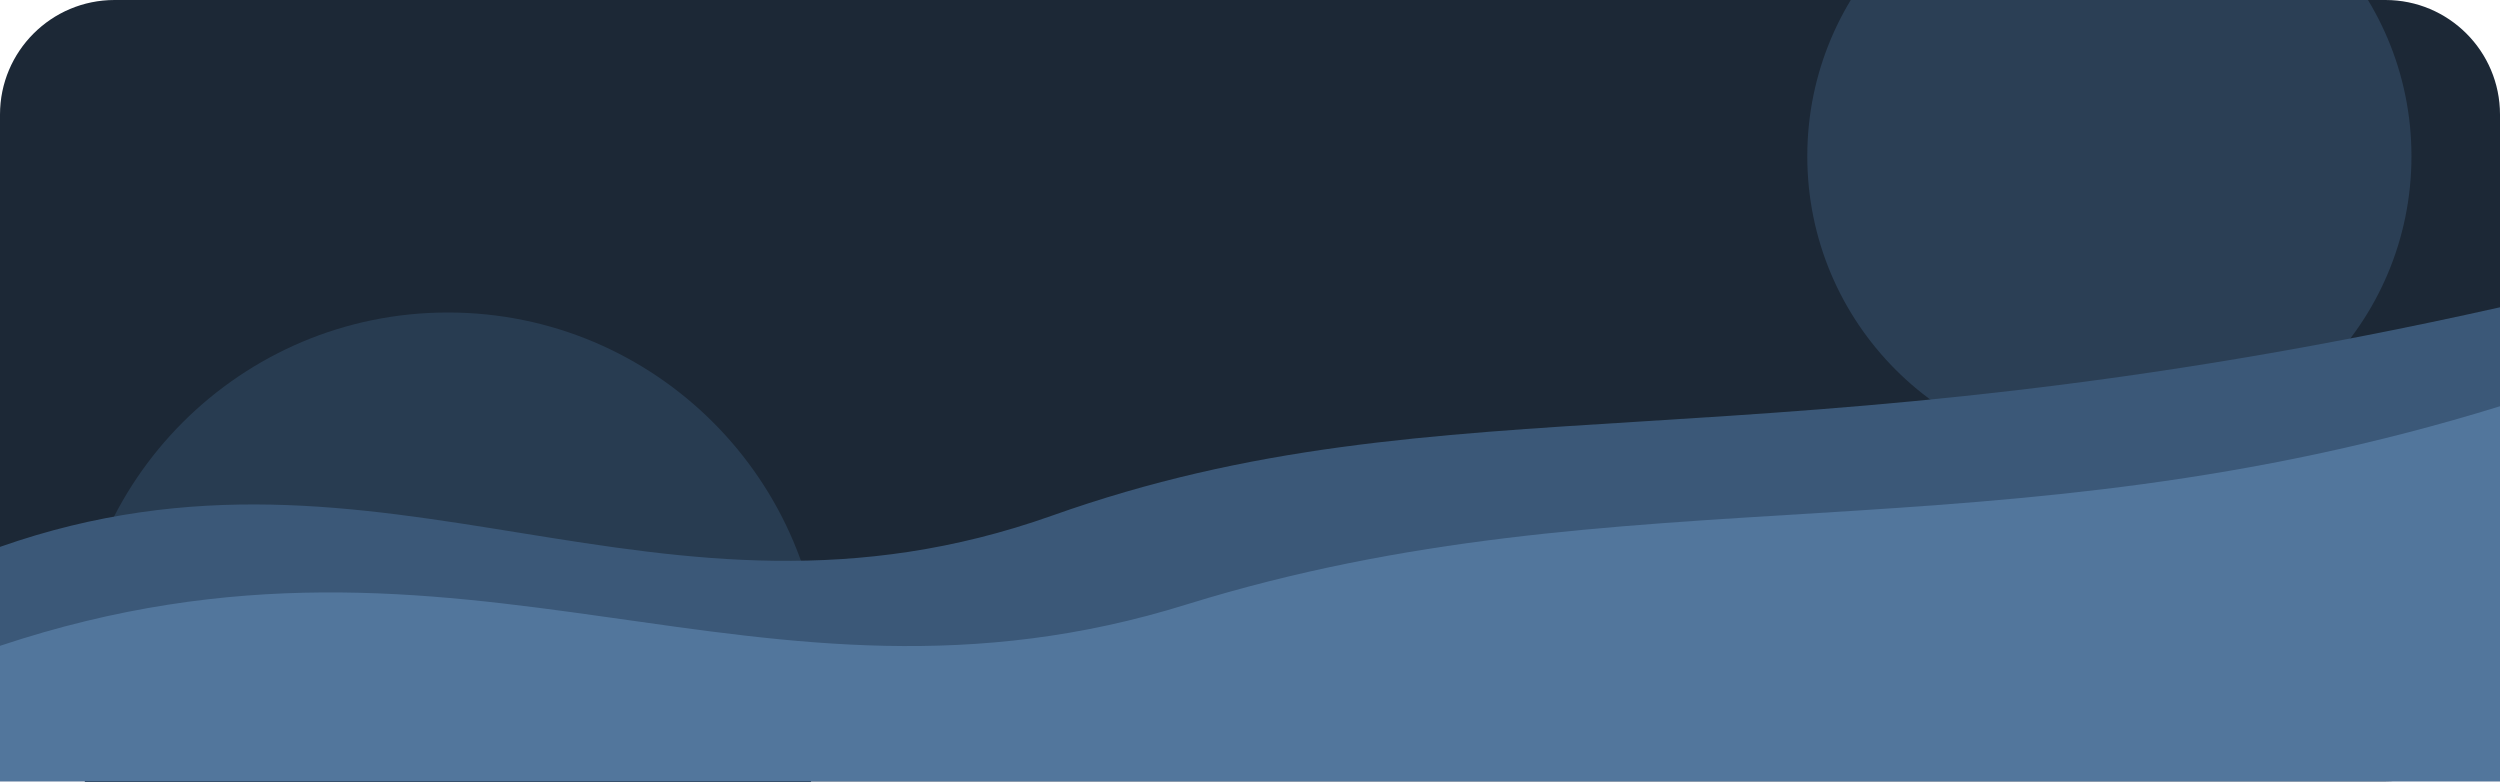
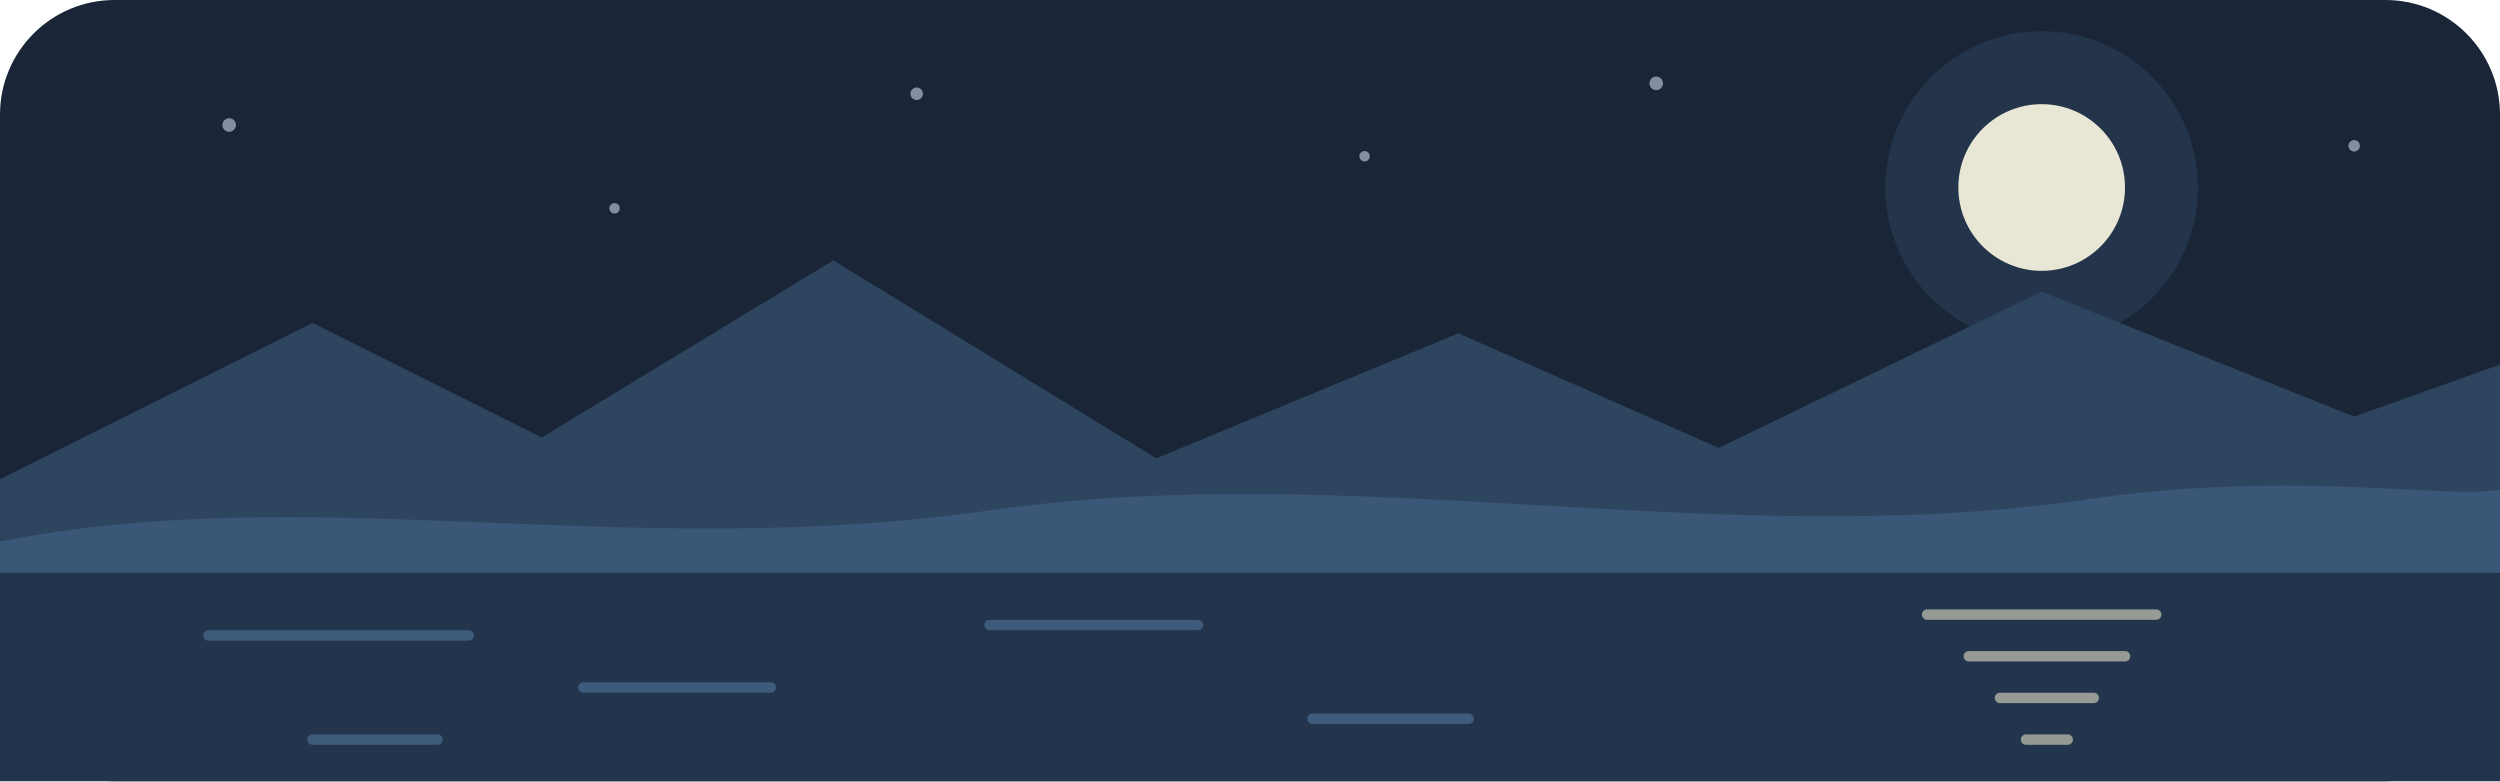
- <svg xmlns="http://www.w3.org/2000/svg" viewBox="0 0 480 150" role="img" aria-label="Ambient focus artwork">
-   <rect width="480" height="150" rx="22" fill="#1C2836" />
-   <circle cx="405" cy="30" r="58" fill="#2B3F55" />
-   <circle cx="86" cy="132" r="72" fill="#283C51" />
-   <path d="M0 105C74 79 126 126 202 99s135-8 278-40v91H0z" fill="#3B5878" />
-   <path d="M0 124c90-30 145 18 228-8 84-26 155-8 252-38v72H0z" fill="#52769C" />
+ <svg xmlns="http://www.w3.org/2000/svg" viewBox="0 0 480 150" role="img" aria-label="Ambient focus night lake artwork">
+   <rect width="480" height="150" rx="22" fill="#1A2638" />
+   <g fill="#C9D6E8" opacity=".6">
+     <circle cx="44" cy="24" r="1.3" />
+     <circle cx="118" cy="40" r="1" />
+     <circle cx="176" cy="18" r="1.2" />
+     <circle cx="262" cy="30" r="1" />
+     <circle cx="318" cy="16" r="1.3" />
+     <circle cx="452" cy="28" r="1.1" />
+   </g>
+   <circle cx="392" cy="36" r="30" fill="#24344A" />
+   <circle cx="392" cy="36" r="16" fill="#E8E6D4" />
+   <path d="M0 92 60 62l44 22 56-34 62 38 58-24 50 22 62-30 60 24 28-10v40H0z" fill="#2E4560" />
+   <path d="M0 104c60-12 120 4 190-6 70-10 140 8 210-2 40-6 70 0 80-2v16H0z" fill="#3A5778" />
+   <path d="M0 110h480v40H0z" fill="#22354C" />
+   <path d="M370 118h44M378 126h30M384 134h18M389 142h8" fill="none" stroke="#D4D1BC" stroke-linecap="round" stroke-width="2" opacity=".65" />
+   <path d="M40 122h50M112 132h36M190 120h40M252 138h30M60 142h24" fill="none" stroke="#3E5B7C" stroke-linecap="round" stroke-width="2" />
</svg>
